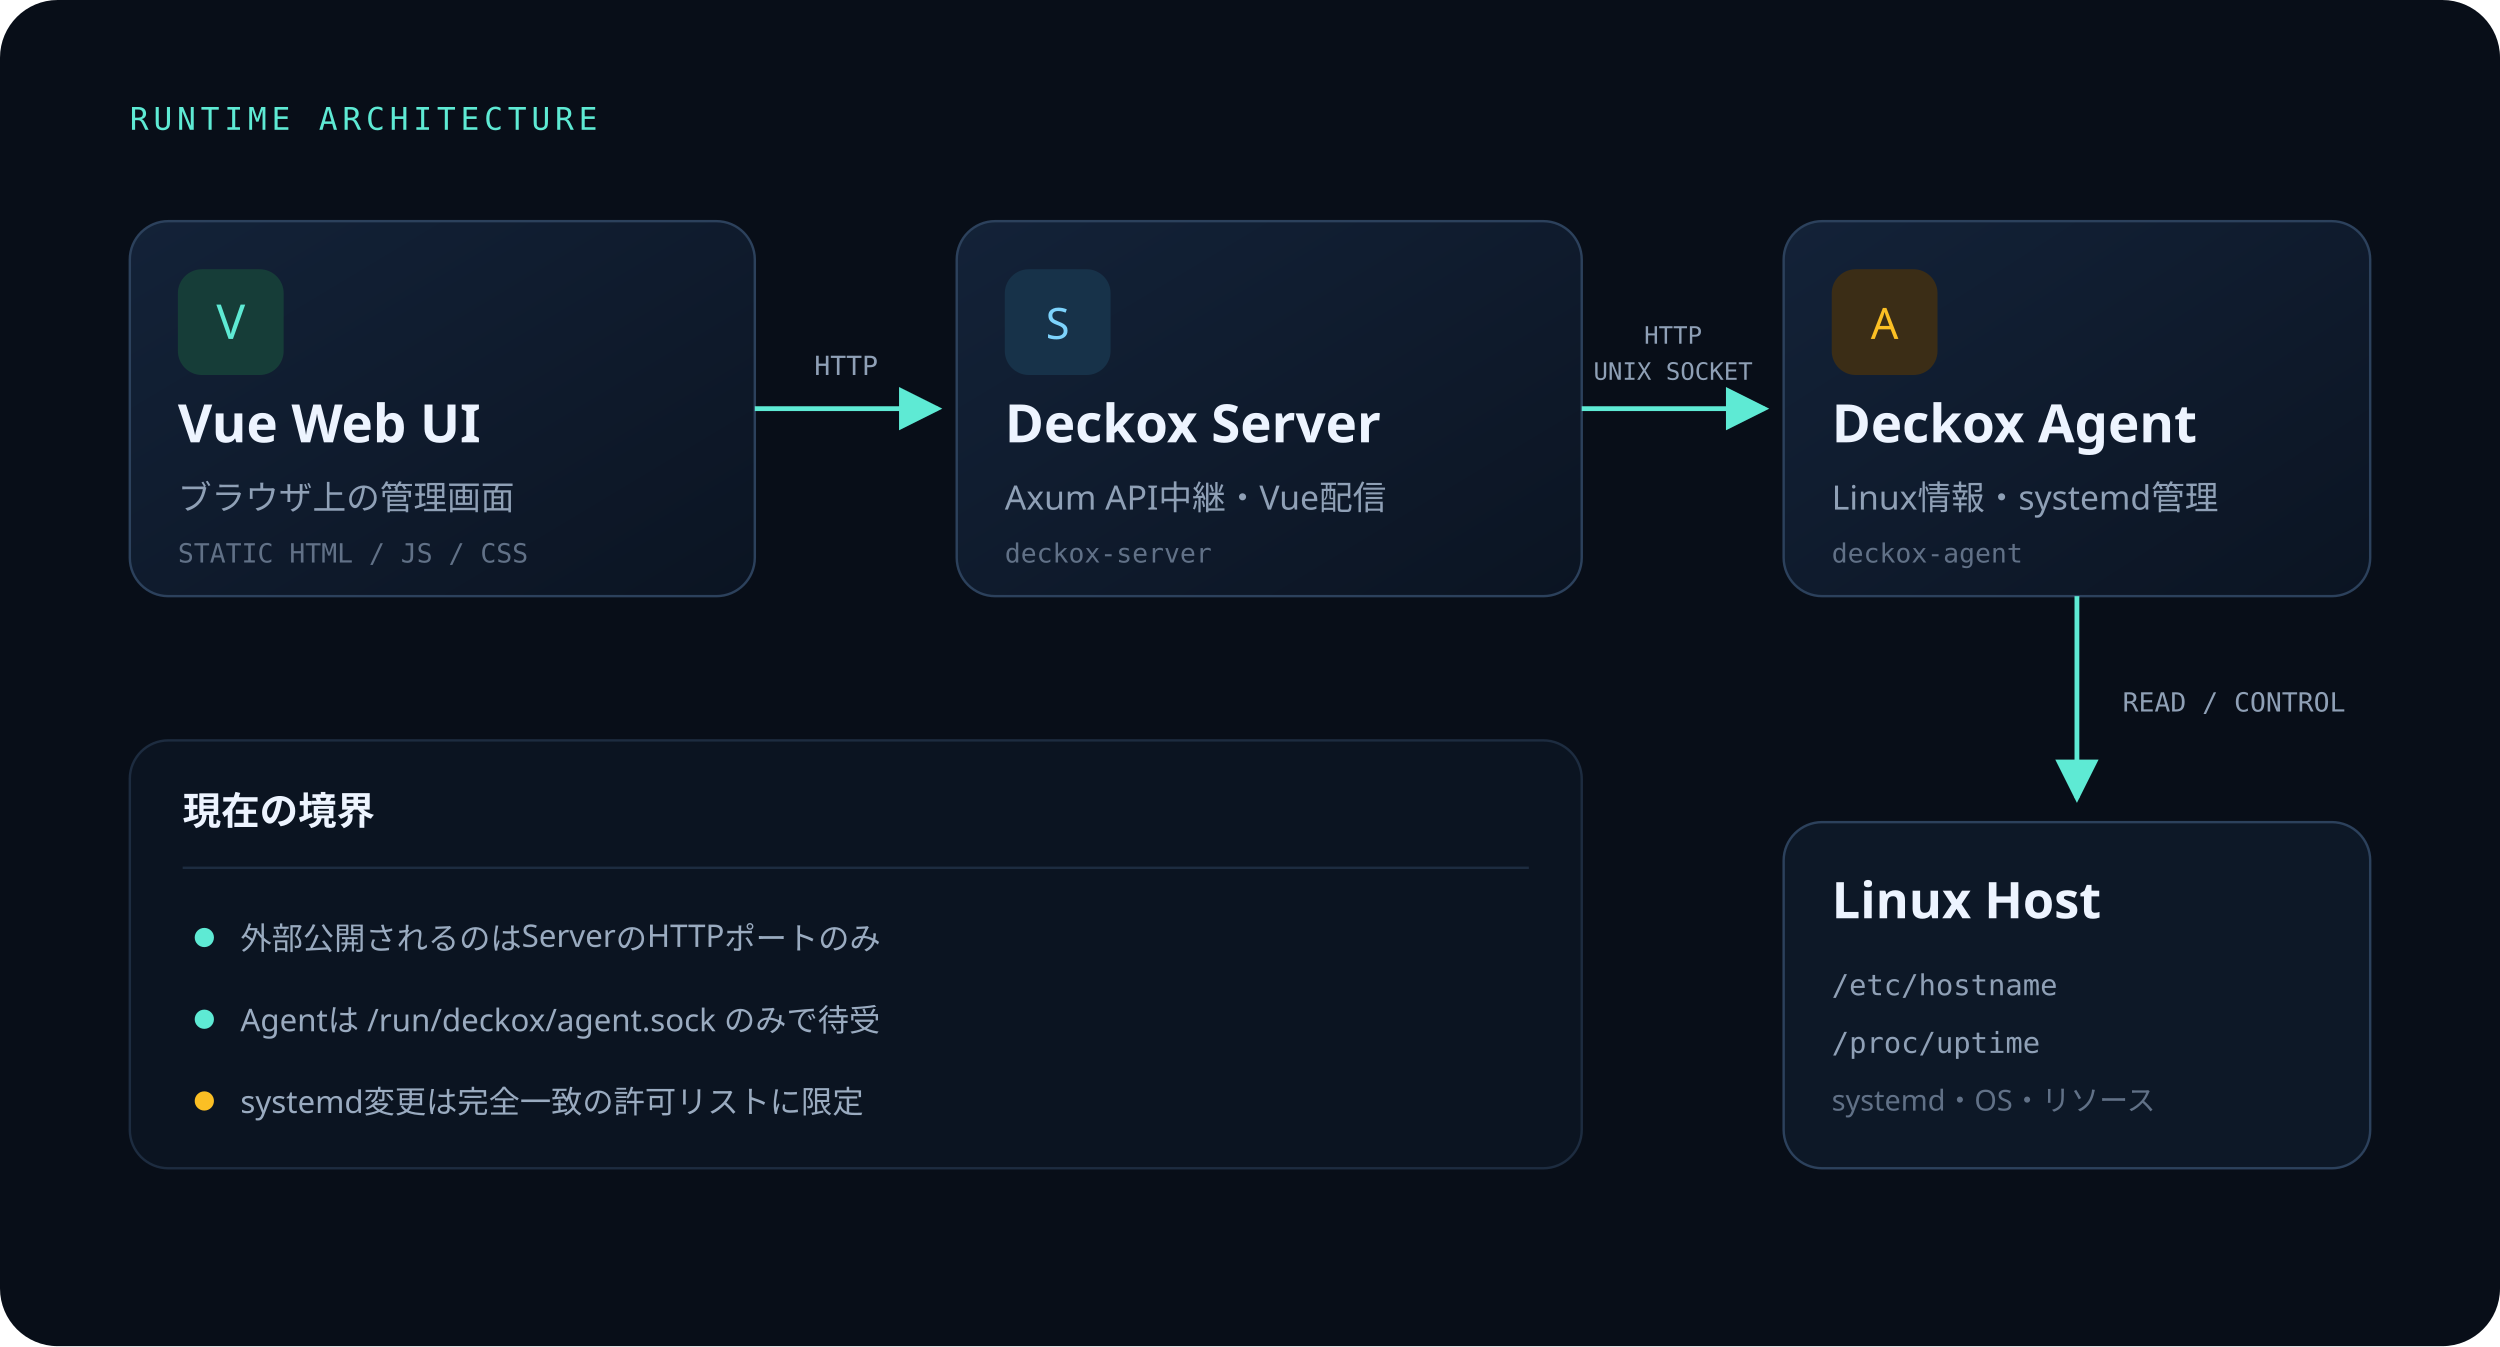
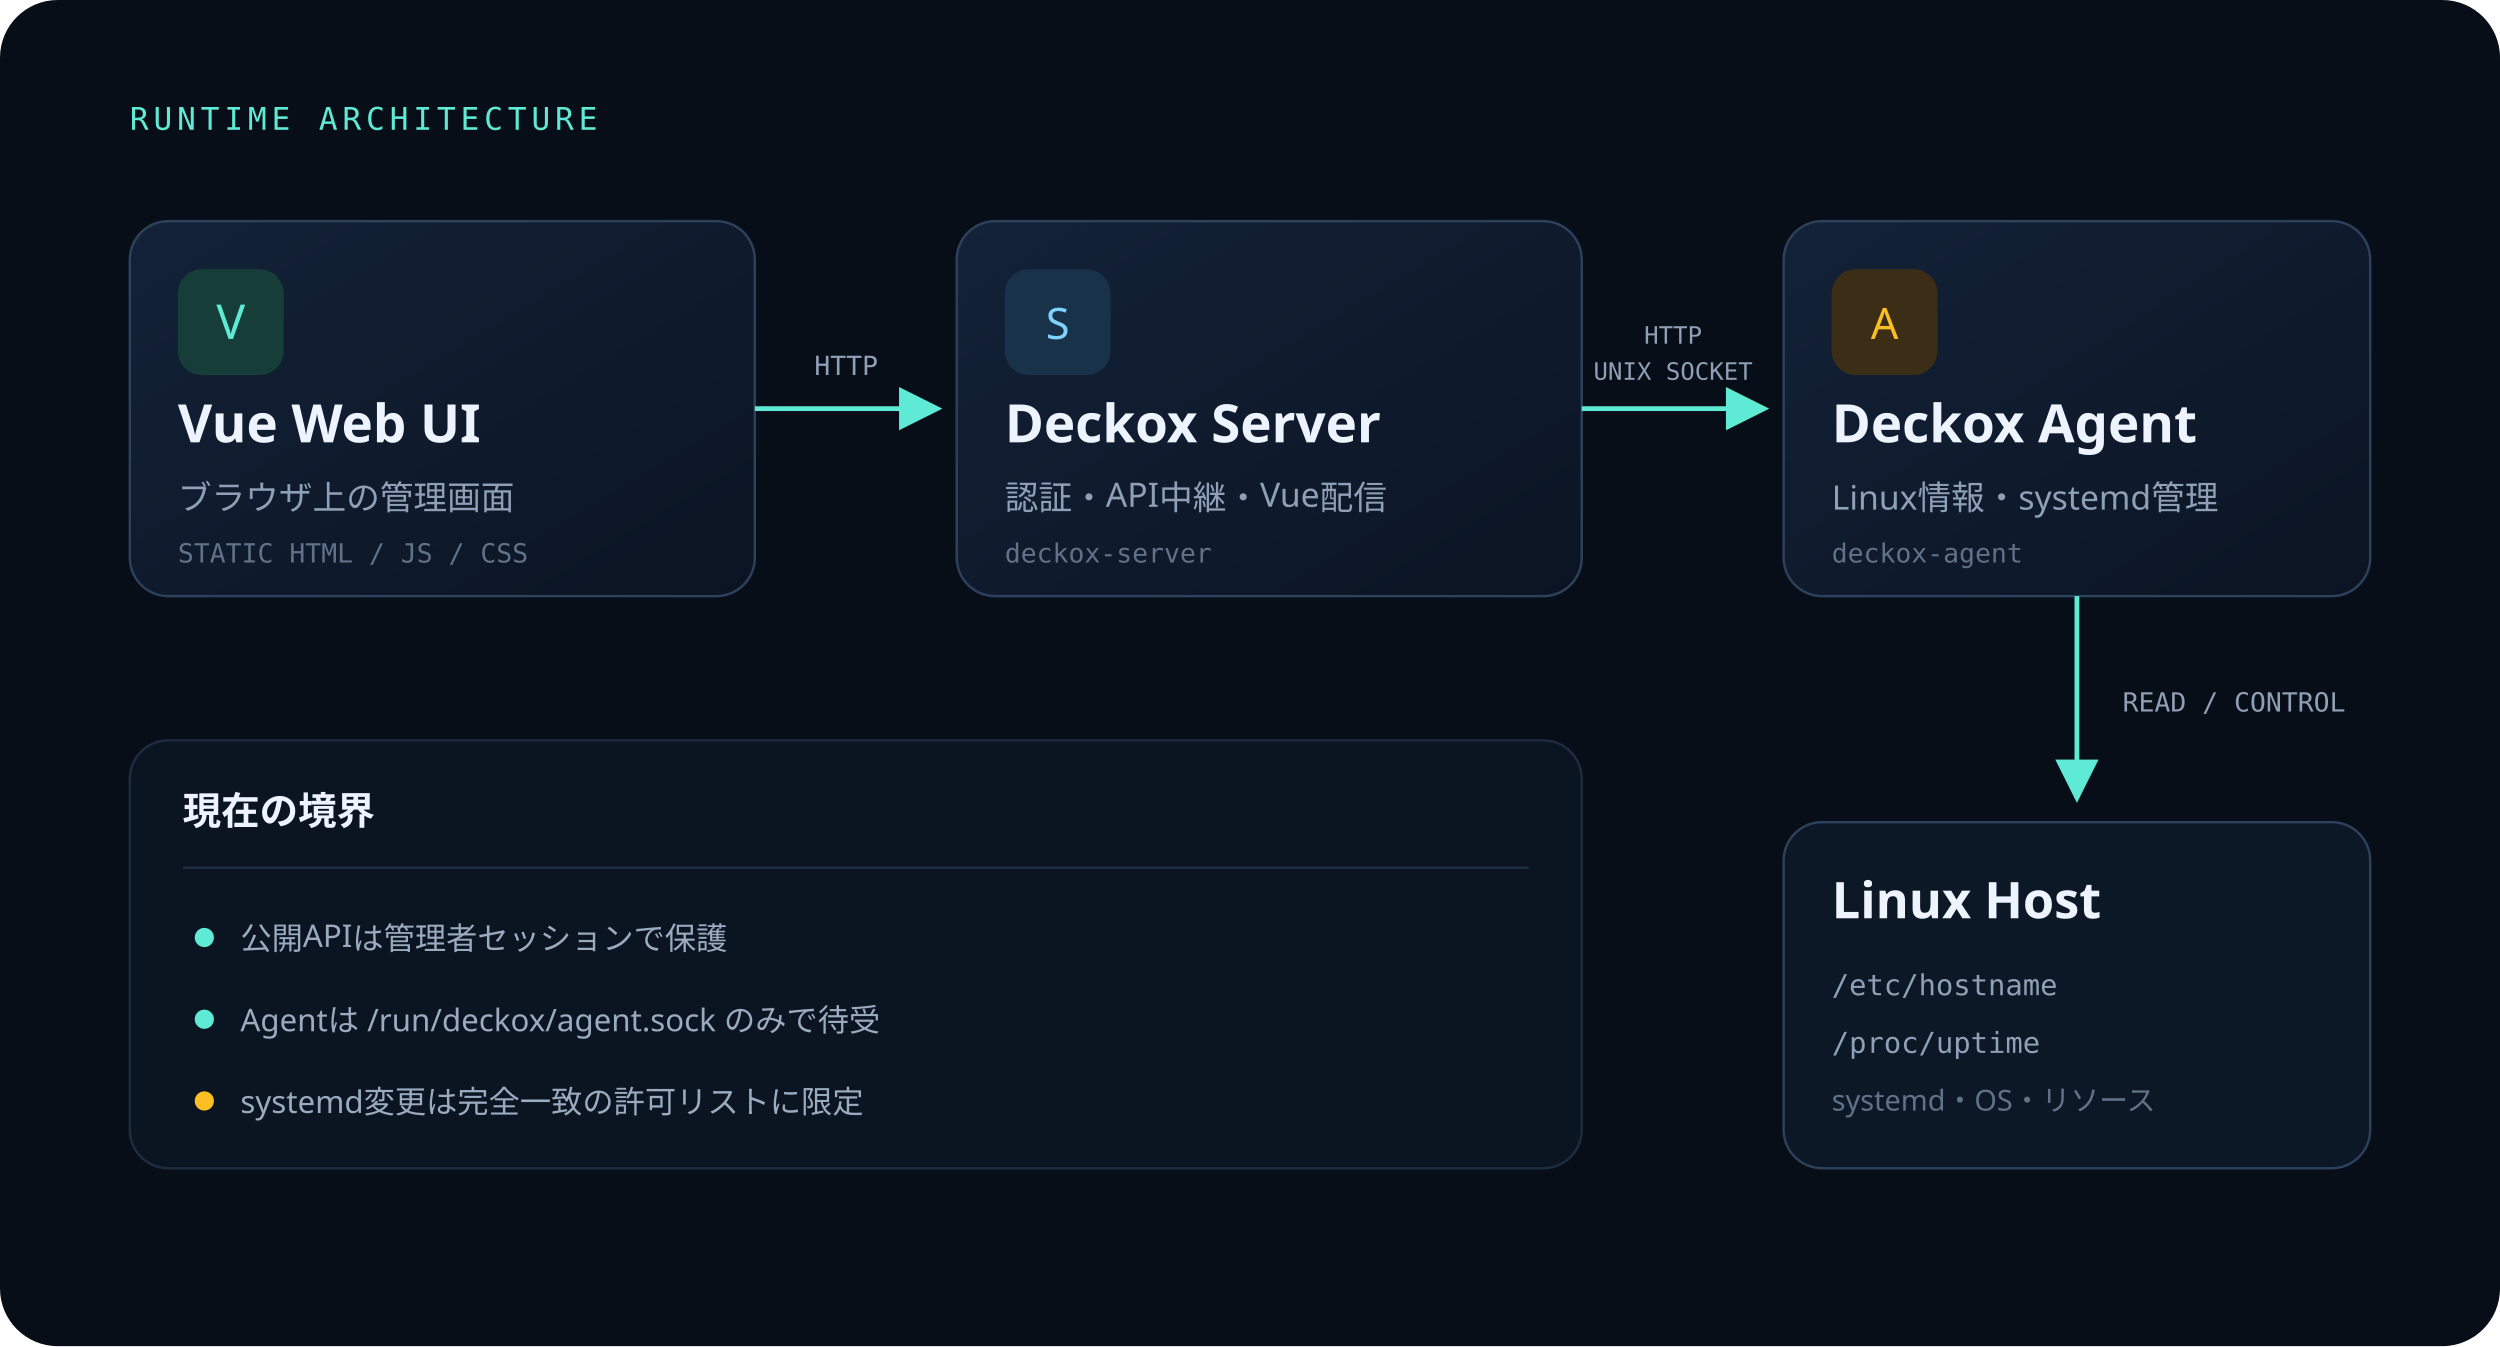
<svg xmlns="http://www.w3.org/2000/svg" viewBox="0 0 1040 560" role="img" aria-labelledby="title desc">
  <defs>
    <linearGradient id="panel" x1="0" x2="1" y1="0" y2="1">
      <stop offset="0" stop-color="#132238" />
      <stop offset="1" stop-color="#0b1422" />
    </linearGradient>
    <marker id="arrow" markerWidth="9" markerHeight="9" refX="8" refY="4.5" orient="auto">
      <path d="M0 0 9 4.5 0 9Z" fill="#5eead4" />
    </marker>
  </defs>
  <rect width="1040" height="560" rx="24" fill="#080e18" />
  <text x="54" y="54" fill="#5eead4" font-family="ui-monospace,monospace" font-size="13" letter-spacing="2">RUNTIME ARCHITECTURE</text>
  <g transform="translate(54 92)">
    <rect width="260" height="156" rx="16" fill="url(#panel)" stroke="#2c415c" />
    <rect x="20" y="20" width="44" height="44" rx="10" fill="#163d38" />
    <text x="42" y="49" text-anchor="middle" fill="#5eead4" font-family="system-ui,sans-serif" font-size="20">V</text>
    <text x="20" y="92" fill="#edf4ff" font-family="system-ui,sans-serif" font-size="22" font-weight="700">Vue Web UI</text>
    <text x="20" y="120" fill="#8fa0b6" font-family="system-ui,sans-serif" font-size="14">ブラウザ上の管理画面</text>
    <text x="20" y="142" fill="#617187" font-family="ui-monospace,monospace" font-size="11">STATIC HTML / JS / CSS</text>
  </g>
  <path d="M314 170 H390" stroke="#5eead4" stroke-width="2" marker-end="url(#arrow)" />
  <text x="352" y="156" text-anchor="middle" fill="#8fa0b6" font-family="ui-monospace,monospace" font-size="11">HTTP</text>
  <g transform="translate(398 92)">
    <rect width="260" height="156" rx="16" fill="url(#panel)" stroke="#2c415c" />
    <rect x="20" y="20" width="44" height="44" rx="10" fill="#173249" />
    <text x="42" y="49" text-anchor="middle" fill="#7dd3fc" font-family="system-ui,sans-serif" font-size="18">S</text>
    <text x="20" y="92" fill="#edf4ff" font-family="system-ui,sans-serif" font-size="22" font-weight="700">Deckox Server</text>
-     <text x="20" y="120" fill="#8fa0b6" font-family="system-ui,sans-serif" font-size="14">Axum API中継・Vue配信</text>
+     <text x="20" y="120" fill="#8fa0b6" font-family="system-ui,sans-serif" font-size="14">認証・API中継・Vue配信</text>
    <text x="20" y="142" fill="#617187" font-family="ui-monospace,monospace" font-size="11">deckox-server</text>
  </g>
  <path d="M658 170 H734" stroke="#5eead4" stroke-width="2" marker-end="url(#arrow)" />
  <text x="696" y="143" text-anchor="middle" fill="#8fa0b6" font-family="ui-monospace,monospace" font-size="10">HTTP</text>
  <text x="696" y="158" text-anchor="middle" fill="#8fa0b6" font-family="ui-monospace,monospace" font-size="10">UNIX SOCKET</text>
  <g transform="translate(742 92)">
    <rect width="244" height="156" rx="16" fill="url(#panel)" stroke="#2c415c" />
    <rect x="20" y="20" width="44" height="44" rx="10" fill="#3b2d16" />
    <text x="42" y="49" text-anchor="middle" fill="#fbbf24" font-family="system-ui,sans-serif" font-size="18">A</text>
    <text x="20" y="92" fill="#edf4ff" font-family="system-ui,sans-serif" font-size="22" font-weight="700">Deckox Agent</text>
    <text x="20" y="120" fill="#8fa0b6" font-family="system-ui,sans-serif" font-size="14">Linux情報・systemd管理</text>
    <text x="20" y="142" fill="#617187" font-family="ui-monospace,monospace" font-size="11">deckox-agent</text>
  </g>
  <path d="M864 248 V332" stroke="#5eead4" stroke-width="2" marker-end="url(#arrow)" />
  <text x="883" y="296" fill="#8fa0b6" font-family="ui-monospace,monospace" font-size="11">READ / CONTROL</text>
  <g transform="translate(742 342)">
    <rect width="244" height="144" rx="16" fill="#0d1827" stroke="#2c415c" />
    <text x="20" y="40" fill="#edf4ff" font-family="system-ui,sans-serif" font-size="21" font-weight="700">Linux Host</text>
    <text x="20" y="72" fill="#8fa0b6" font-family="ui-monospace,monospace" font-size="12">/etc/hostname</text>
    <text x="20" y="96" fill="#8fa0b6" font-family="ui-monospace,monospace" font-size="12">/proc/uptime</text>
    <text x="20" y="120" fill="#617187" font-family="system-ui,sans-serif" font-size="12">systemd・OS・リソース</text>
  </g>
  <g transform="translate(54 308)">
    <rect width="604" height="178" rx="16" fill="#0b1421" stroke="#1d2c40" />
    <text x="22" y="35" fill="#edf4ff" font-family="system-ui,sans-serif" font-size="16" font-weight="700">現在の境界</text>
    <line x1="22" y1="53" x2="582" y2="53" stroke="#1d2c40" />
    <circle cx="31" cy="82" r="4" fill="#5eead4" />
-     <text x="46" y="87" fill="#9aabc0" font-family="system-ui,sans-serif" font-size="13">外部公開されるのはServerのHTTPポートのみ</text>
+     <text x="46" y="87" fill="#9aabc0" font-family="system-ui,sans-serif" font-size="13">公開APIは管理者セッションで保護</text>
    <circle cx="31" cy="116" r="4" fill="#5eead4" />
    <text x="46" y="121" fill="#9aabc0" font-family="system-ui,sans-serif" font-size="13">Agentは /run/deckox/agent.sock のみで待受</text>
    <circle cx="31" cy="150" r="4" fill="#fbbf24" />
    <text x="46" y="155" fill="#9aabc0" font-family="system-ui,sans-serif" font-size="13">systemd変更は完全一致の許可リストに限定</text>
  </g>
</svg>
